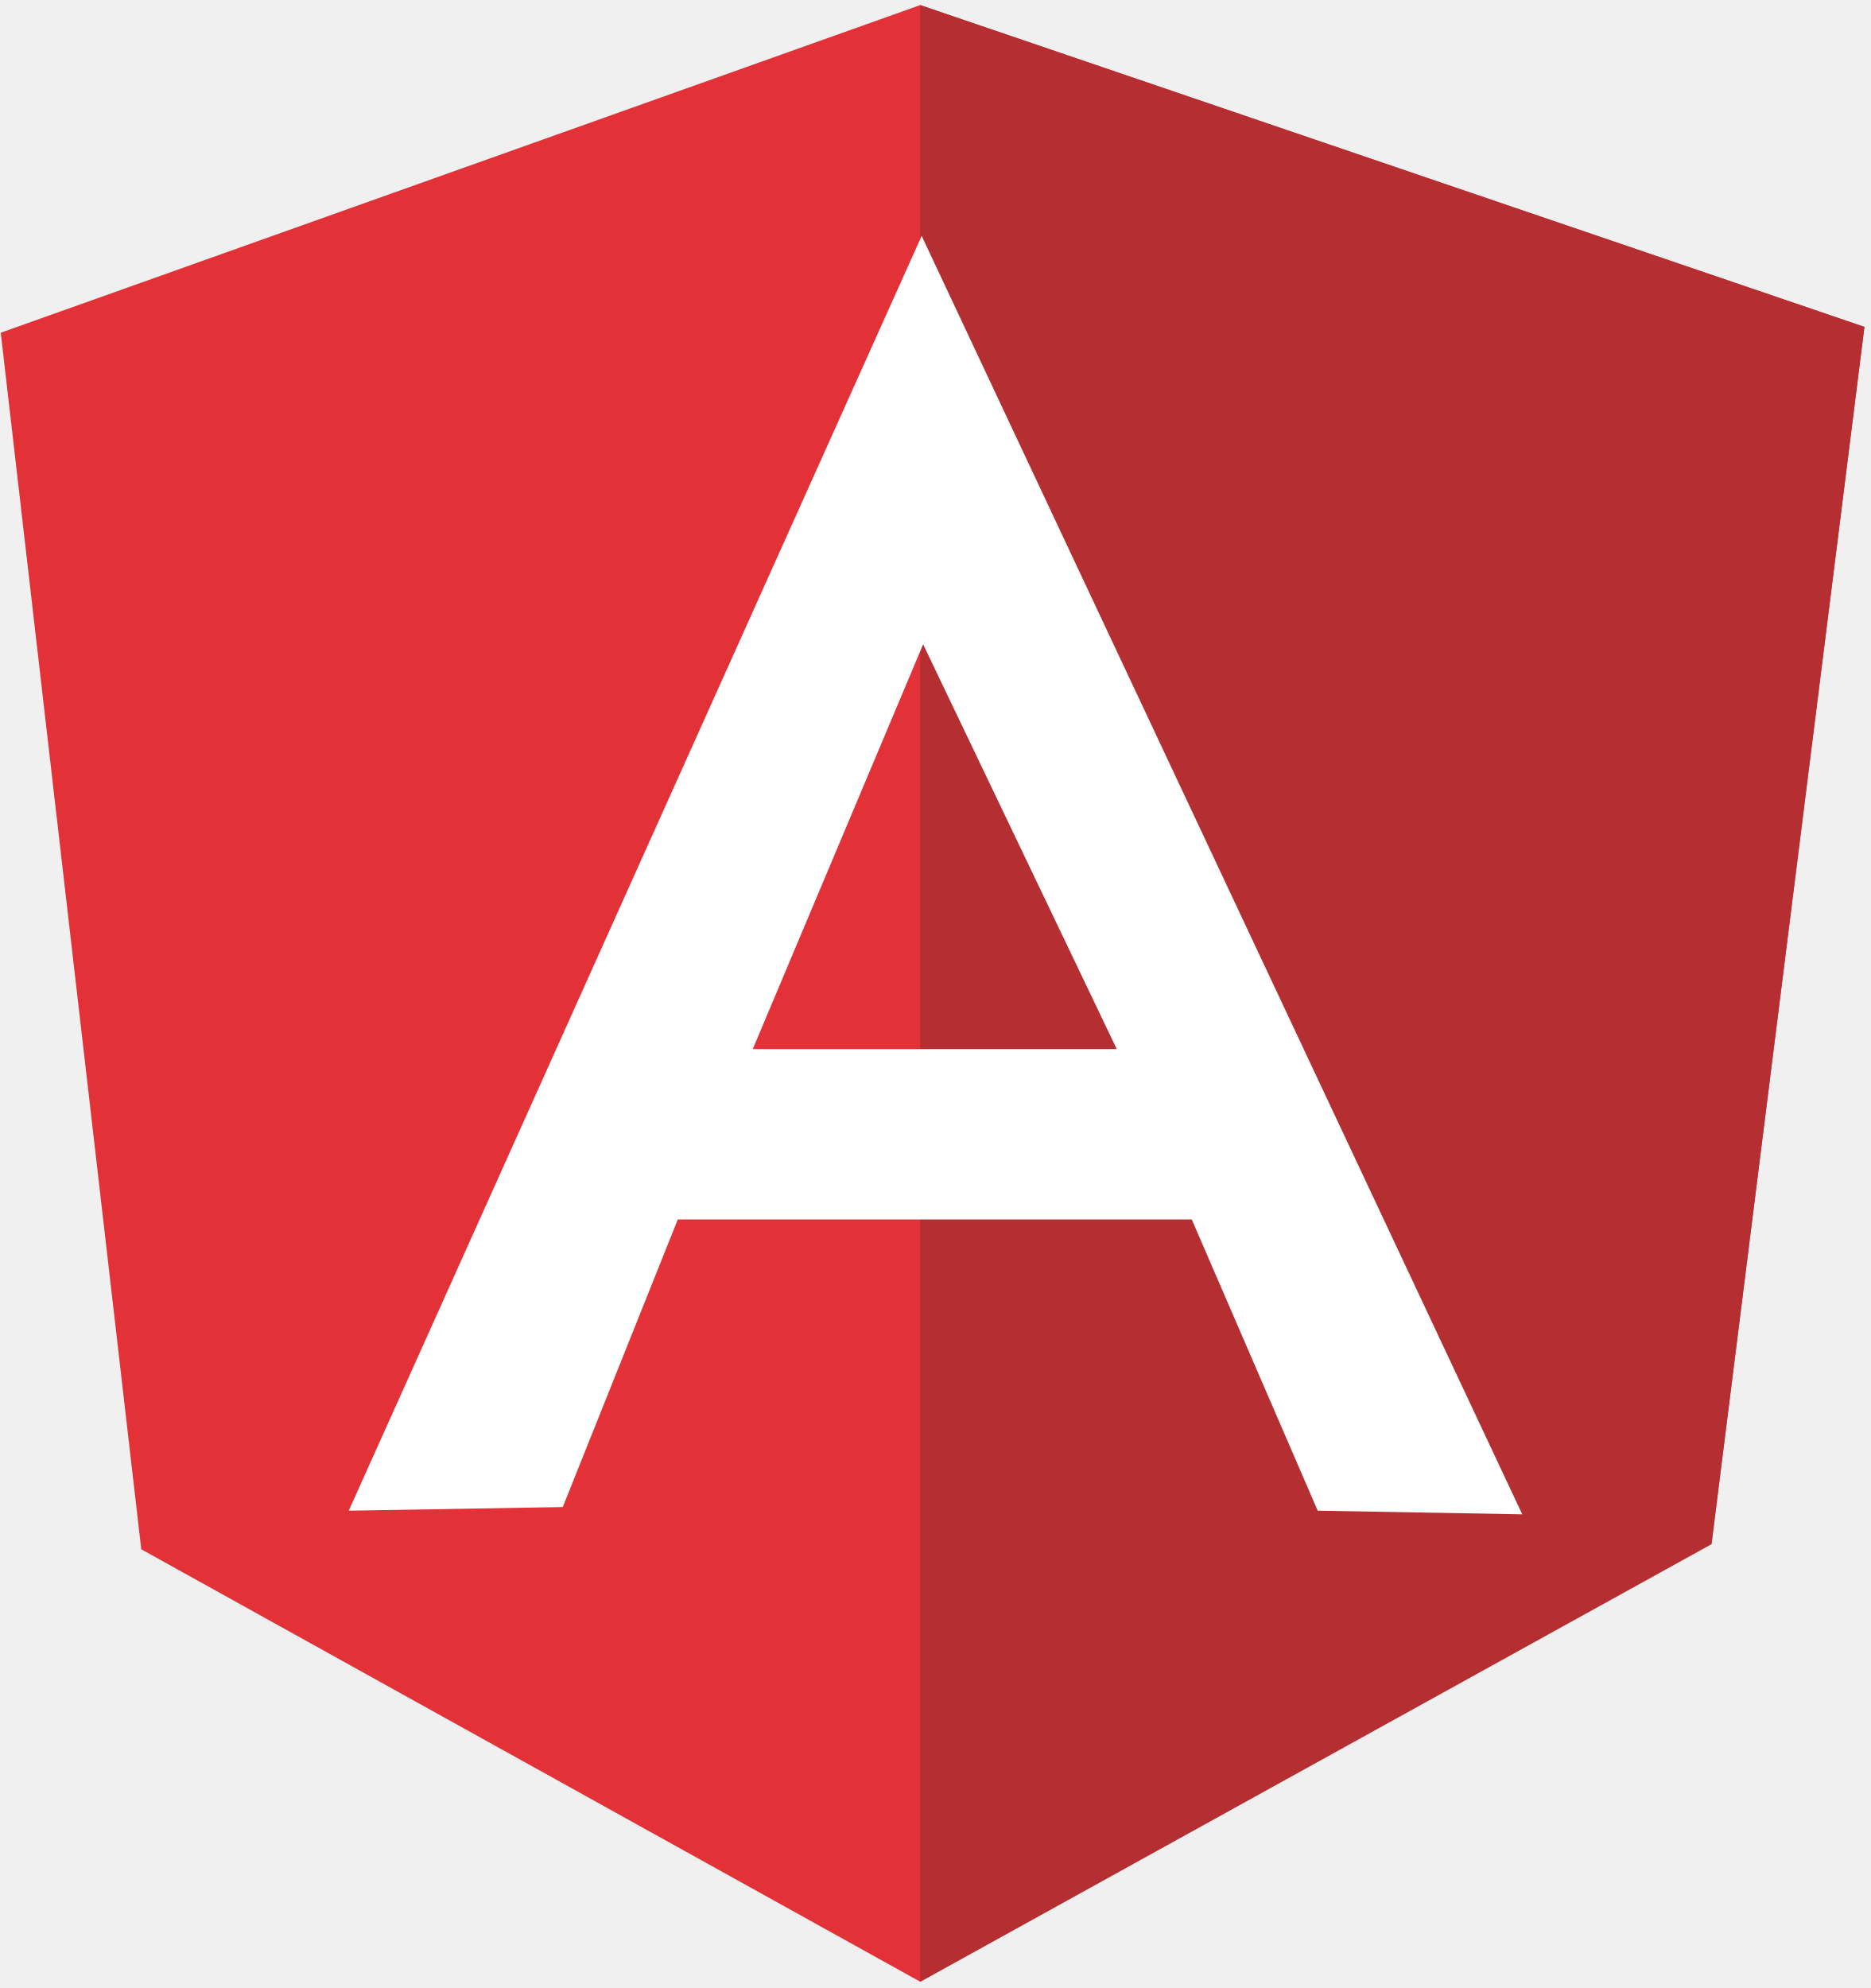
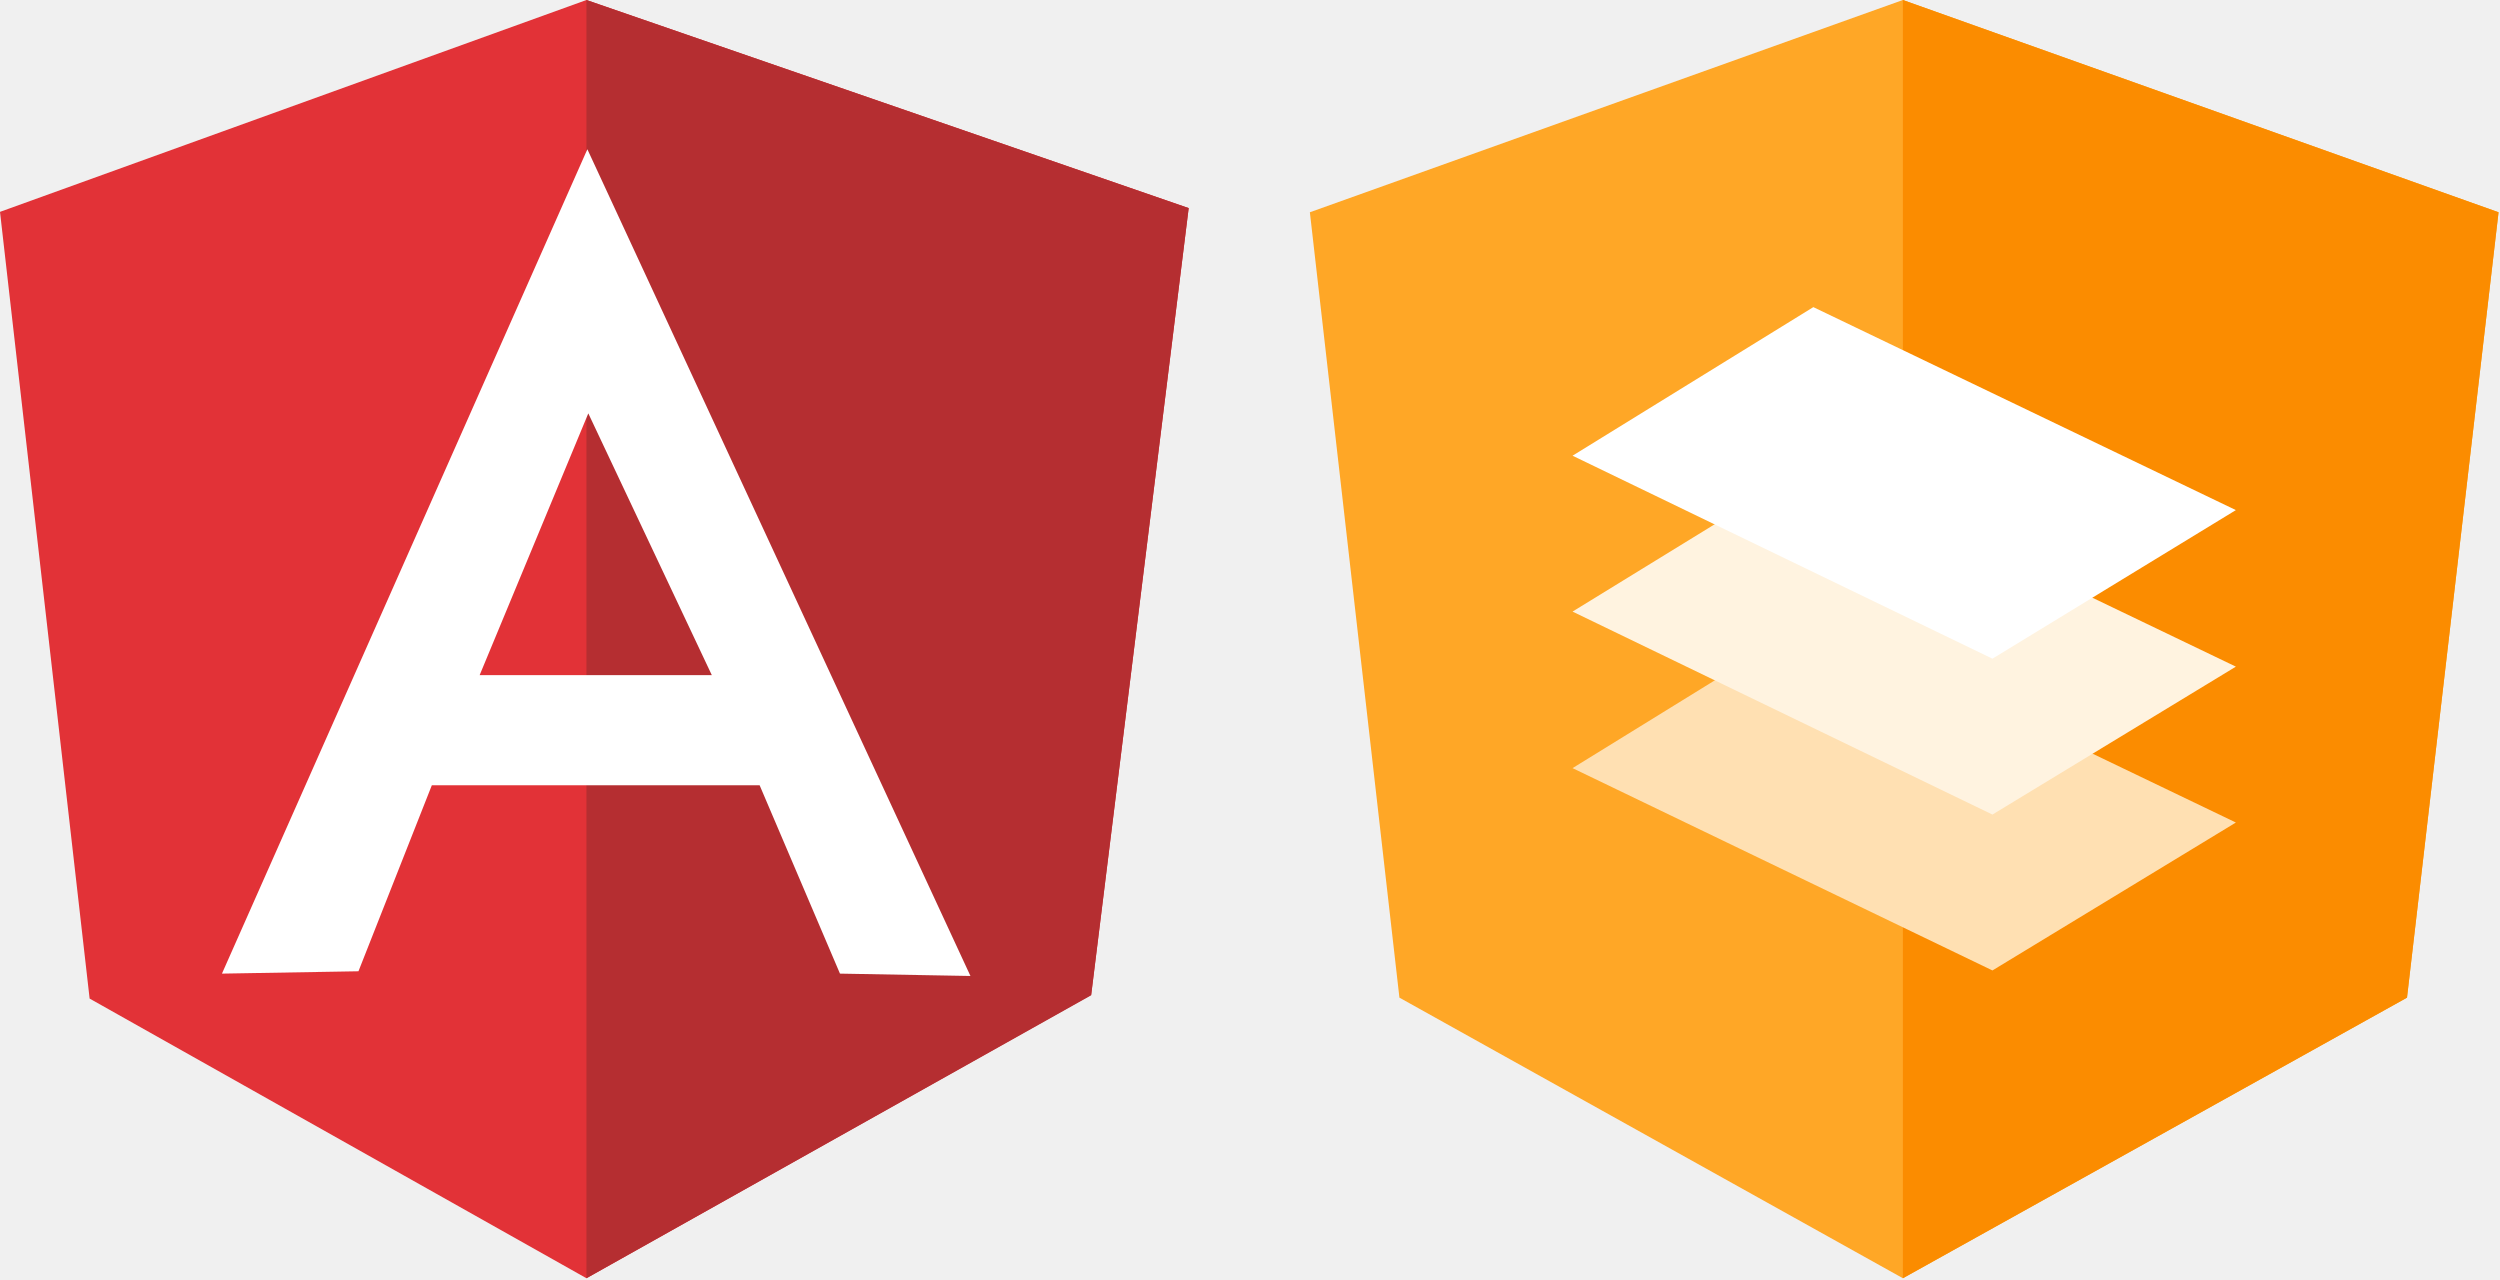
- <svg xmlns="http://www.w3.org/2000/svg" width="2353" height="2500" viewBox="0 0 256 272" preserveAspectRatio="xMidYMid">
-   <path d="M.1 45.522L125.908.697l129.196 44.028-20.919 166.45-108.277 59.966-106.583-59.169L.1 45.522z" fill="#E23237" />
-   <path d="M255.104 44.725L125.908.697v270.444l108.277-59.866 20.919-166.55z" fill="#B52E31" />
-   <path d="M126.107 32.274L47.714 206.693l29.285-.498 15.739-39.347h70.325l17.233 39.845 27.99.498-82.179-174.917zm.2 55.882l26.496 55.383h-49.806l23.31-55.383z" fill="#FFF" />
+ <svg xmlns="http://www.w3.org/2000/svg" width="1378" height="705" viewBox="0 0 1378 705" fill="none">
+   <path d="M0 116.778L323.247 0L655.2 114.702L601.451 548.337L323.247 704.56L49.396 550.413L0 116.778Z" fill="#E23237" />
+   <path d="M655.2 114.702L323.247 0V704.56L601.451 548.597L655.2 114.702V114.702Z" fill="#B52E31" />
+   <path d="M323.759 82.264L122.338 536.66L197.582 535.363L238.022 432.856H418.713L462.991 536.66L534.907 537.958L323.759 82.264ZM324.273 227.848L392.351 372.132H264.381L324.273 227.848Z" fill="white" />
+   <path d="M1048.87 0L722 117L771.359 549.9L1048.87 704.559L1326.74 549.9L1377.2 117L1048.87 0Z" fill="#FFA726" />
+   <path d="M1048.87 0V78.244V433.997V704.559L1326.74 549.9L1377.2 117L1048.87 0Z" fill="#FB8C00" />
+   <path d="M1098.23 534.91L866.788 423.394L999.51 341.494L1232.41 453.375L1098.23 534.91Z" fill="#FFE0B2" />
+   <path d="M1098.23 448.988L866.788 337.106L999.51 255.572L1232.41 367.453L1098.23 448.988Z" fill="#FFF3E0" />
+   <path d="M1098.23 363.066L866.788 251.185L999.51 169.285L1232.41 281.166L1098.23 363.066Z" fill="white" />
</svg>
